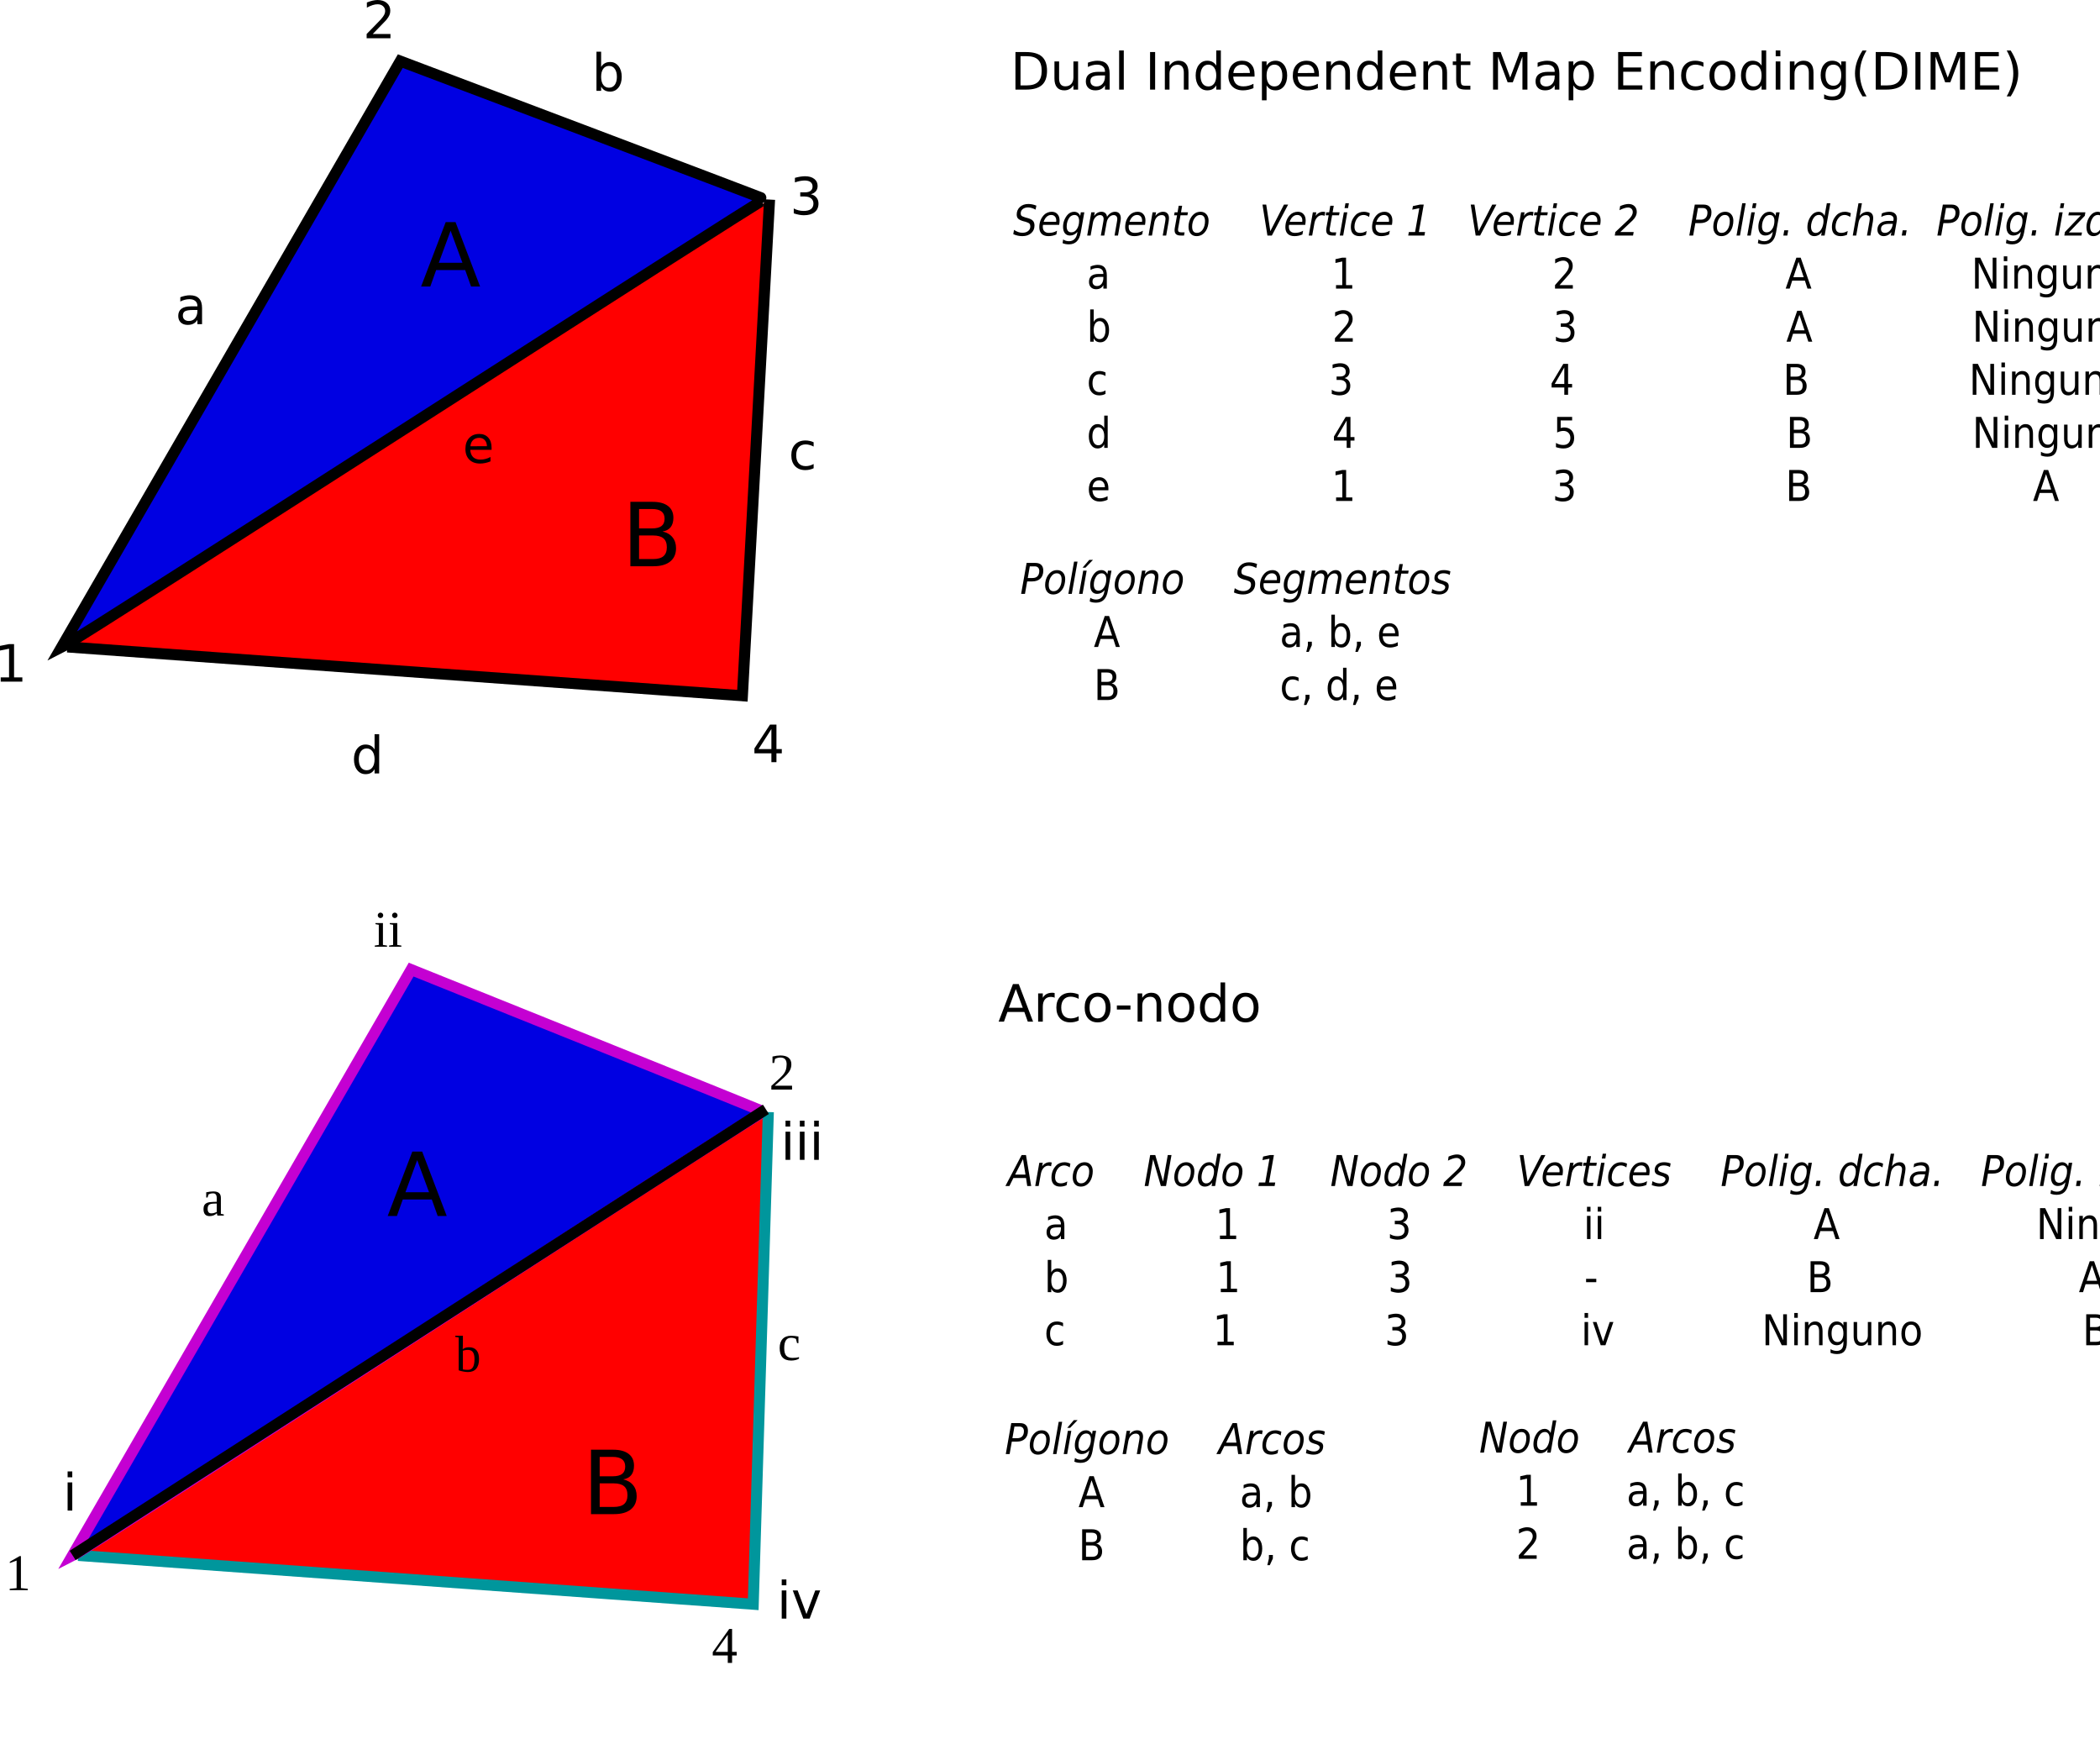
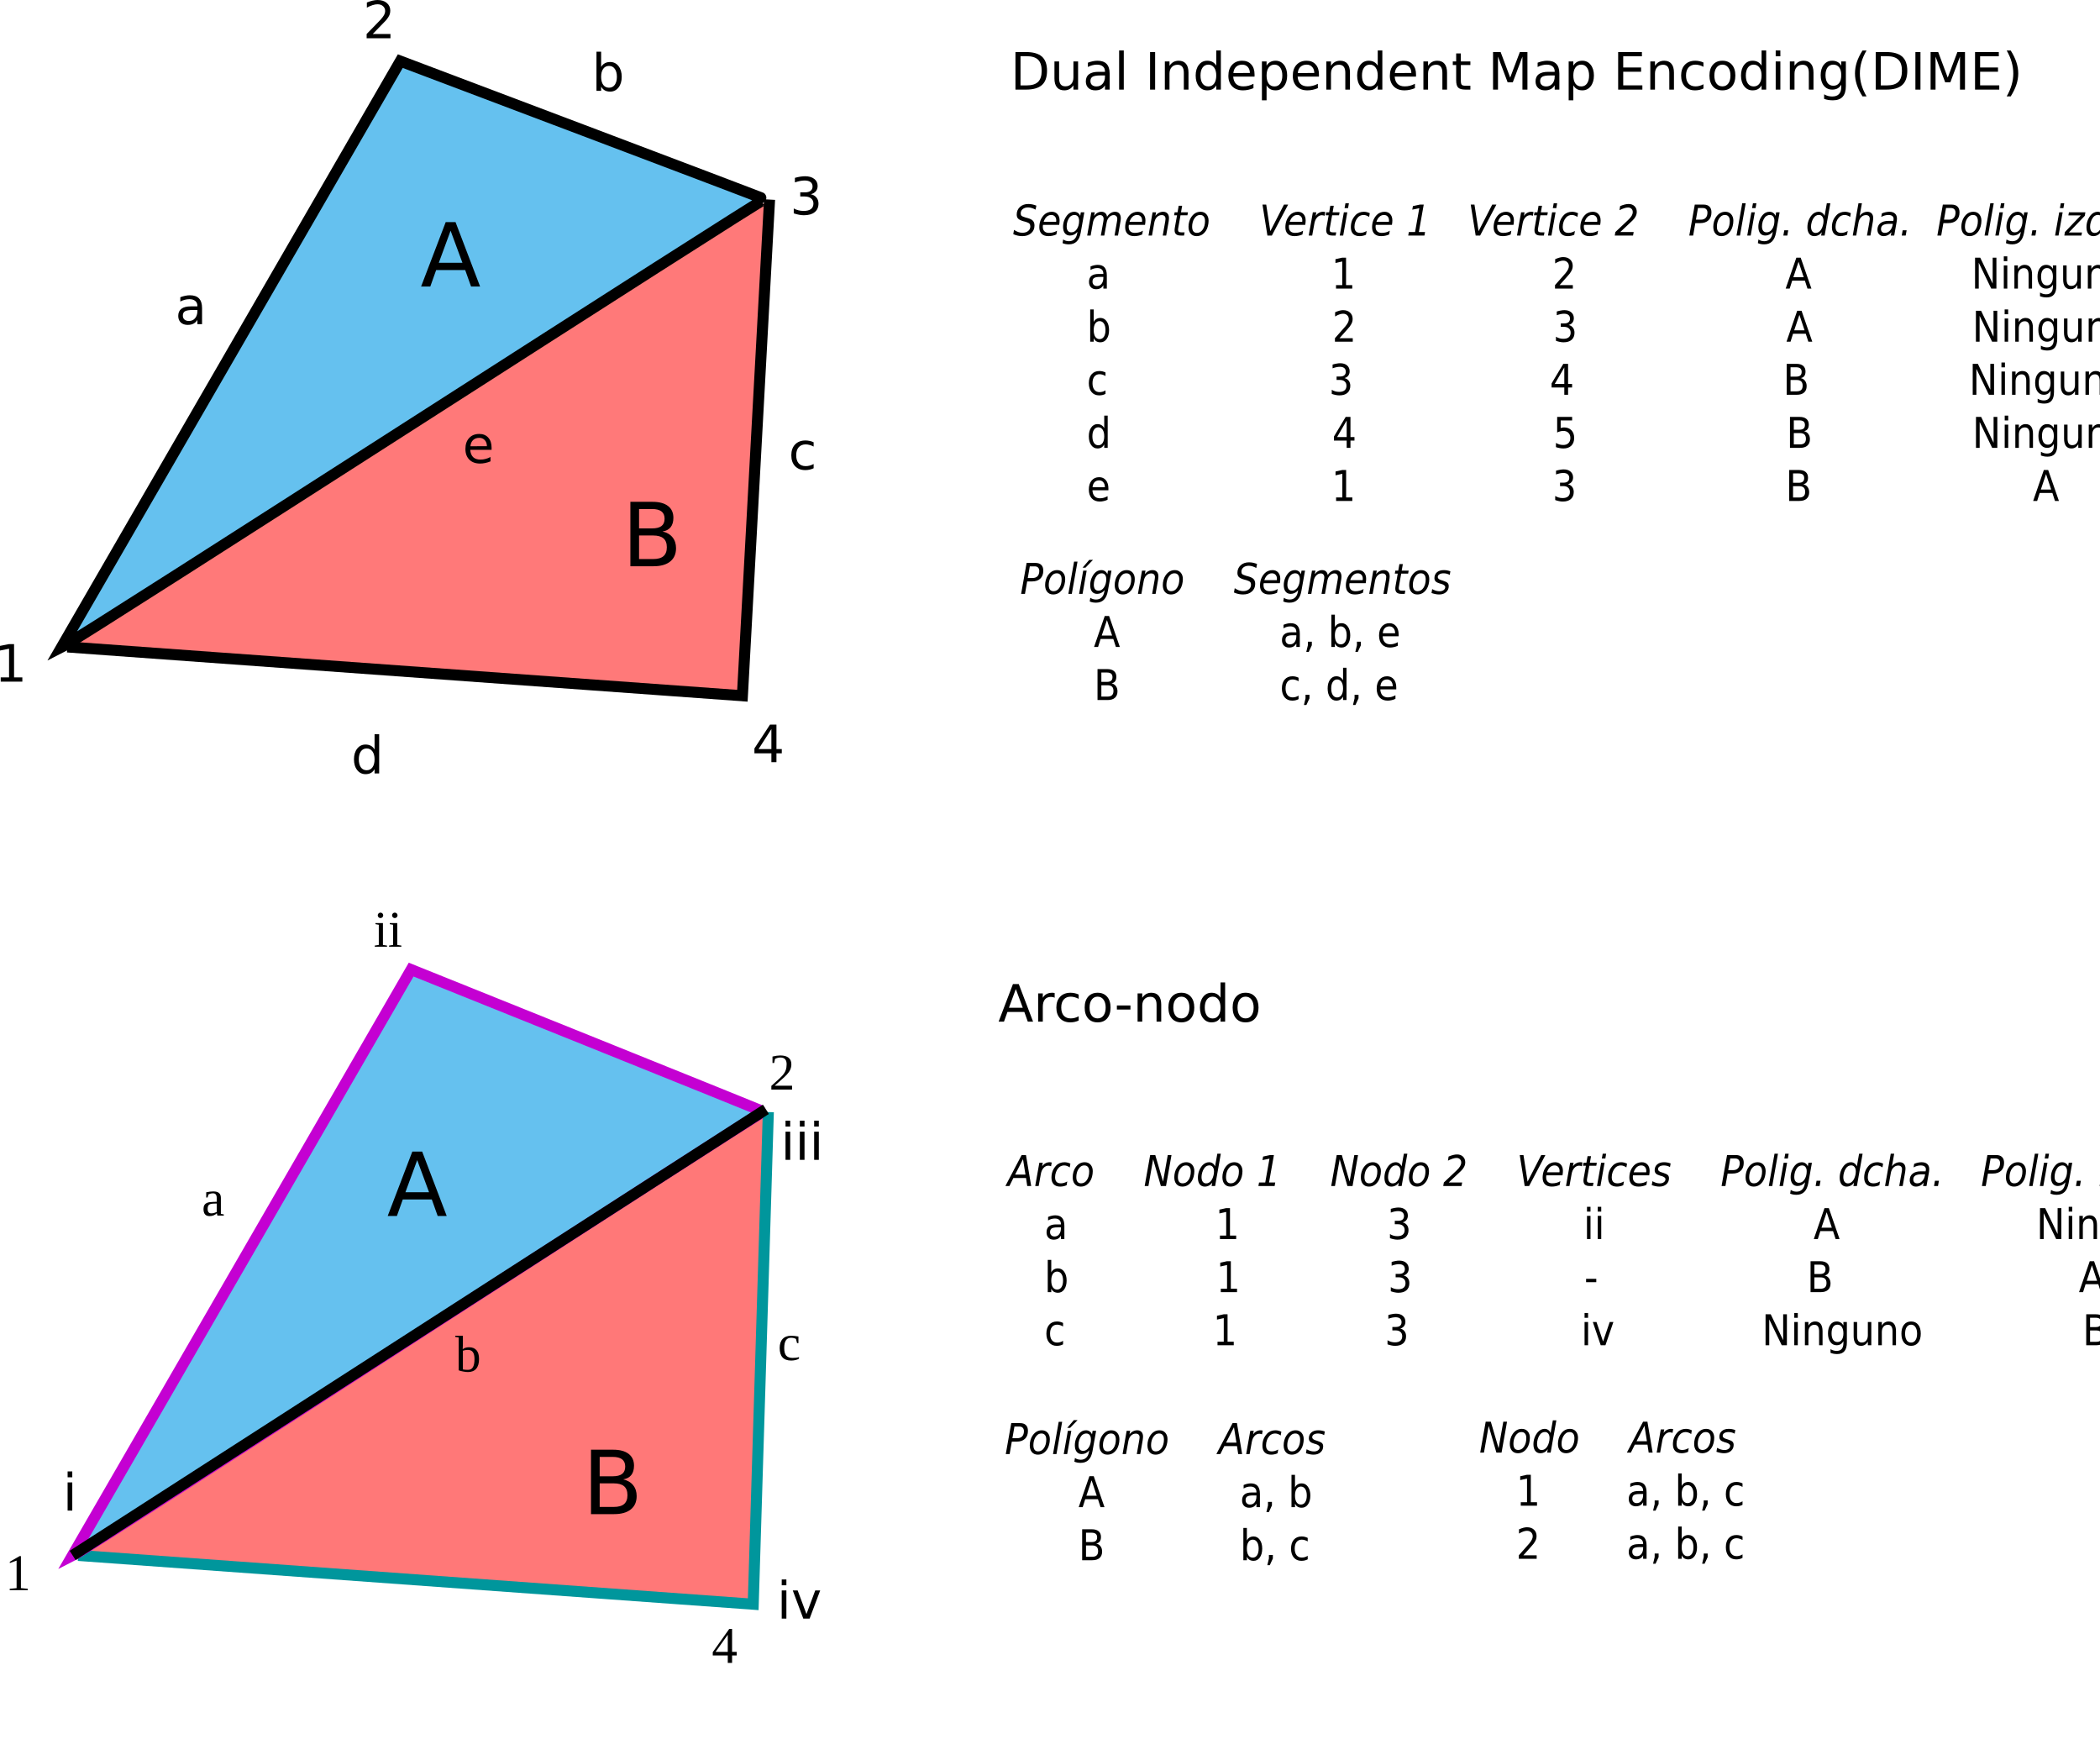
<svg xmlns="http://www.w3.org/2000/svg" width="570.569" height="473.765" id="svg2238" version="1.0">
  <defs id="defs2240" />
  <g id="layer1" transform="translate(-22.30081,-53.08733)">
    <text xml:space="preserve" style="font-size:14px;font-style:normal;font-weight:normal;fill:#000000;fill-opacity:1;stroke:none;stroke-width:1px;stroke-linecap:butt;stroke-linejoin:miter;stroke-opacity:1;font-family:Bitstream Vera Sans" x="20.763" y="238.277" id="text4320">
      <tspan id="tspan4322" x="20.763" y="238.277" style="font-size:14px">1</tspan>
    </text>
    <text xml:space="preserve" style="font-size:14px;font-style:normal;font-weight:normal;fill:#000000;fill-opacity:1;stroke:none;stroke-width:1px;stroke-linecap:butt;stroke-linejoin:miter;stroke-opacity:1;font-family:Bitstream Vera Sans" x="120.886" y="63.478" id="text4324">
      <tspan id="tspan4326" x="120.886" y="63.478">2</tspan>
    </text>
    <text xml:space="preserve" style="font-size:14px;font-style:normal;font-weight:normal;fill:#000000;fill-opacity:1;stroke:none;stroke-width:1px;stroke-linecap:butt;stroke-linejoin:miter;stroke-opacity:1;font-family:Bitstream Vera Sans" x="236.901" y="111.357" id="text4328">
      <tspan id="tspan4330" x="236.901" y="111.357">3</tspan>
    </text>
-     <path style="fill:#ff0000;fill-opacity:1;fill-rule:evenodd;stroke:#000000;stroke-width:3;stroke-linecap:butt;stroke-linejoin:miter;stroke-miterlimit:4;stroke-dasharray:none;stroke-opacity:1" d="M 40.595,228.846 L 224.011,242.105 L 231.39,107.306" id="path5307" />
-     <path style="fill:#0000e2;fill-opacity:1;fill-rule:evenodd;stroke:#000000;stroke-width:3;stroke-linecap:butt;stroke-linejoin:miter;stroke-miterlimit:4;stroke-dasharray:none;stroke-opacity:1" d="M 38.988,228.958 L 131.064,69.694 C 131.064,69.694 230.439,107.219 230.071,107.217 C 228.988,107.211 44.702,226.101 38.988,228.958 z " id="path3347" />
+     <path style="fill:#ff0000;fill-opacity:0.524;fill-rule:evenodd;stroke:#000000;stroke-width:3;stroke-linecap:butt;stroke-linejoin:miter;stroke-miterlimit:4;stroke-dasharray:none;stroke-opacity:1" d="M 40.595,228.846 L 224.011,242.105 L 231.39,107.306" id="path5307" />
+     <path style="fill:#2ba9e9;fill-opacity:0.725;fill-rule:evenodd;stroke:#000000;stroke-width:3;stroke-linecap:butt;stroke-linejoin:miter;stroke-miterlimit:4;stroke-dasharray:none;stroke-opacity:1" d="M 38.988,228.958 L 131.064,69.694 C 131.064,69.694 230.439,107.219 230.071,107.217 C 228.988,107.211 44.702,226.101 38.988,228.958 z " id="path3347" />
    <text xml:space="preserve" style="font-size:14px;font-style:normal;font-weight:normal;fill:#000000;fill-opacity:1;stroke:none;stroke-width:1px;stroke-linecap:butt;stroke-linejoin:miter;stroke-opacity:1;font-family:Bitstream Vera Sans" x="226.589" y="260.152" id="text7247">
      <tspan id="tspan7249" x="226.589" y="260.152">4</tspan>
    </text>
    <text xml:space="preserve" style="font-size:14px;font-style:normal;font-weight:normal;fill:#000000;fill-opacity:1;stroke:none;stroke-width:1px;stroke-linecap:butt;stroke-linejoin:miter;stroke-opacity:1;font-family:Bitstream Vera Sans" x="69.887" y="141.148" id="text7251">
      <tspan id="tspan7253" x="69.887" y="141.148">a</tspan>
    </text>
    <text xml:space="preserve" style="font-size:14px;font-style:normal;font-weight:normal;fill:#000000;fill-opacity:1;stroke:none;stroke-width:1px;stroke-linecap:butt;stroke-linejoin:miter;stroke-opacity:1;font-family:Bitstream Vera Sans" x="183.096" y="77.773" id="text7255">
      <tspan id="tspan7257" x="183.096" y="77.773">b</tspan>
    </text>
    <text xml:space="preserve" style="font-size:14px;font-style:normal;font-weight:normal;fill:#000000;fill-opacity:1;stroke:none;stroke-width:1px;stroke-linecap:butt;stroke-linejoin:miter;stroke-opacity:1;font-family:Bitstream Vera Sans" x="236.537" y="180.598" id="text7259">
      <tspan id="tspan7261" x="236.537" y="180.598">c</tspan>
    </text>
    <text xml:space="preserve" style="font-size:14px;font-style:normal;font-weight:normal;fill:#000000;fill-opacity:1;stroke:none;stroke-width:1px;stroke-linecap:butt;stroke-linejoin:miter;stroke-opacity:1;font-family:Bitstream Vera Sans" x="117.711" y="263.201" id="text7263">
      <tspan id="tspan7265" x="117.711" y="263.201">d</tspan>
    </text>
    <text xml:space="preserve" style="font-size:14px;font-style:normal;font-weight:normal;fill:#000000;fill-opacity:1;stroke:none;stroke-width:1px;stroke-linecap:butt;stroke-linejoin:miter;stroke-opacity:1;font-family:Bitstream Vera Sans" x="147.988" y="178.819" id="text7267">
      <tspan id="tspan7269" x="147.988" y="178.819">e</tspan>
    </text>
    <text xml:space="preserve" style="font-size:14px" x="23.705" y="485.085" id="text7271">
      <tspan id="tspan7273" x="23.705" y="485.085" style="font-size:14px">1</tspan>
    </text>
    <text xml:space="preserve" style="font-size:14px" x="123.828" y="310.286" id="text7275">
      <tspan id="tspan7277" x="123.828" y="310.286">ii</tspan>
    </text>
    <text xml:space="preserve" style="font-size:14px" x="231.265" y="349.093" id="text7279">
      <tspan id="tspan7281" x="231.265" y="349.093">2</tspan>
    </text>
-     <path style="fill:#ff0000;fill-opacity:1;fill-rule:evenodd;stroke:#00969c;stroke-width:3;stroke-linecap:butt;stroke-linejoin:miter;stroke-miterlimit:4;stroke-dasharray:none;stroke-opacity:1" d="M 43.538,475.654 L 226.953,488.913 L 231.056,355.206" id="path7283" />
-     <path style="fill:#0000e2;fill-opacity:1;fill-rule:evenodd;stroke:#c400d2;stroke-width:3;stroke-linecap:butt;stroke-linejoin:miter;stroke-miterlimit:4;stroke-dasharray:none;stroke-opacity:1" d="M 41.931,475.766 L 134.007,316.503 C 134.007,316.503 230.106,355.119 229.738,355.117 C 228.655,355.111 47.645,472.909 41.931,475.766 z " id="path7285" />
+     <path style="fill:#ff0000;fill-opacity:0.529;fill-rule:evenodd;stroke:#00969c;stroke-width:3;stroke-linecap:butt;stroke-linejoin:miter;stroke-miterlimit:4;stroke-dasharray:none;stroke-opacity:1" d="M 43.538,475.654 L 226.953,488.913 L 231.056,355.206" id="path7283" />
+     <path style="fill:#2ba9e9;fill-opacity:0.725;fill-rule:evenodd;stroke:#c400d2;stroke-width:3;stroke-linecap:butt;stroke-linejoin:miter;stroke-miterlimit:4;stroke-dasharray:none;stroke-opacity:1" d="M 41.931,475.766 L 134.007,316.503 C 134.007,316.503 230.106,355.119 229.738,355.117 C 228.655,355.111 47.645,472.909 41.931,475.766 z " id="path7285" />
    <text xml:space="preserve" style="font-size:14px" x="215.674" y="504.853" id="text7287">
      <tspan id="tspan7289" x="215.674" y="504.853">4</tspan>
    </text>
    <text xml:space="preserve" style="font-size:14px" x="77.093" y="383.331" id="text7291">
      <tspan id="tspan7293" x="77.093" y="383.331">a</tspan>
    </text>
    <text xml:space="preserve" style="font-size:14px" x="233.61" y="422.572" id="text7299">
      <tspan id="tspan7301" x="233.61" y="422.572">c</tspan>
    </text>
    <text xml:space="preserve" style="font-size:14px" x="145.989" y="425.693" id="text7311">
      <tspan id="tspan7313" x="145.989" y="425.693">b</tspan>
    </text>
    <path style="fill:none;fill-rule:evenodd;stroke:#000000;stroke-width:3;stroke-linecap:butt;stroke-linejoin:miter;stroke-miterlimit:4;stroke-dasharray:none;stroke-opacity:1" d="M 42.039,475.662 L 230.397,354.458" id="path8284" />
    <g id="g2288" transform="translate(-18.98523,49.86347)">
      <text transform="scale(0.953473,1.048797)" id="text8304" y="64.084" x="331.977" style="font-size:9.212px;font-style:normal;font-weight:normal;fill:#000000;fill-opacity:1;stroke:none;font-family:Bitstream Vera Sans" xml:space="preserve">
        <tspan style="font-size:11px;font-style:italic;font-family:Bitstream Vera Sans" y="64.084" x="331.977" id="tspan8306">Segmento    Vertice 1   Vertice 2    Polig. dcha.  Polig. izda.</tspan>
        <tspan style="font-size:11px;font-family:Bitstream Vera Sans" id="tspan8308" y="77.834" x="331.977">      a                  1                2                 A             Ninguno      </tspan>
        <tspan style="font-size:11px;font-family:Bitstream Vera Sans" id="tspan8310" y="91.584" x="331.977">      b                  2                3                 A             Ninguno</tspan>
        <tspan id="tspan8312" style="font-size:11px;font-family:Bitstream Vera Sans" y="105.334" x="331.977">      c                  3                4                 B             Ninguno</tspan>
        <tspan id="tspan8314" style="font-size:11px;font-family:Bitstream Vera Sans" y="119.084" x="331.977">      d                  4                5                 B             Ninguno</tspan>
        <tspan id="tspan8316" style="font-size:11px;font-family:Bitstream Vera Sans" y="132.834" x="331.977">      e                  1                3                 B                  A</tspan>
      </text>
      <text transform="scale(0.953473,1.048797)" id="text8318" y="156.905" x="333.984" style="font-size:9.212px;font-style:normal;font-weight:normal;fill:#000000;fill-opacity:1;stroke:none;font-family:Bitstream Vera Sans" xml:space="preserve">
        <tspan style="font-size:11px;font-style:italic;font-family:Bitstream Vera Sans" y="156.905" x="333.984" id="tspan8320">Polígono    Segmentos</tspan>
        <tspan style="font-size:11px;font-family:Bitstream Vera Sans" id="tspan8322" y="170.655" x="333.984">      A             a, b, e</tspan>
        <tspan id="tspan8330" style="font-size:11px;font-family:Bitstream Vera Sans" y="184.405" x="333.984">      B             c, d, e</tspan>
      </text>
    </g>
    <text xml:space="preserve" style="font-size:24px;font-style:normal;font-weight:normal;fill:#000000;fill-opacity:1;stroke:none;stroke-width:1px;stroke-linecap:butt;stroke-linejoin:miter;stroke-opacity:1;font-family:Bitstream Vera Sans" x="136.523" y="130.935" id="text8332">
      <tspan id="tspan8334" x="136.523" y="130.935">A</tspan>
    </text>
    <text xml:space="preserve" style="font-size:24px;font-style:normal;font-weight:normal;fill:#000000;fill-opacity:1;stroke:none;stroke-width:1px;stroke-linecap:butt;stroke-linejoin:miter;stroke-opacity:1;font-family:Bitstream Vera Sans" x="191.216" y="206.92" id="text8336">
      <tspan id="tspan8338" x="191.216" y="206.92">B</tspan>
    </text>
    <text xml:space="preserve" style="font-size:24px;font-style:normal;font-weight:normal;fill:#000000;fill-opacity:1;stroke:none;stroke-width:1px;stroke-linecap:butt;stroke-linejoin:miter;stroke-opacity:1;font-family:Bitstream Vera Sans" x="127.453" y="383.439" id="text8349">
      <tspan id="tspan8351" x="127.453" y="383.439">A</tspan>
    </text>
    <text xml:space="preserve" style="font-size:24px;font-style:normal;font-weight:normal;fill:#000000;fill-opacity:1;stroke:none;stroke-width:1px;stroke-linecap:butt;stroke-linejoin:miter;stroke-opacity:1;font-family:Bitstream Vera Sans" x="180.516" y="464.439" id="text8353">
      <tspan id="tspan8355" x="180.516" y="464.439">B</tspan>
    </text>
    <g id="g2301" transform="translate(-40.64714,33.96587)">
      <text transform="scale(0.953473,1.048797)" id="text2221" y="325.445" x="342.606" style="font-size:9.212px;font-style:normal;font-weight:normal;fill:#000000;fill-opacity:1;stroke:none;font-family:Bitstream Vera Sans" xml:space="preserve">
        <tspan style="font-size:11px;font-style:italic;font-family:Bitstream Vera Sans" y="325.445" x="342.606" id="tspan2223">   Arco    Nodo 1    Nodo 2    Vertices    Polig. dcha.   Polig. izda.</tspan>
        <tspan id="tspan2233" style="font-size:11px;font-family:Bitstream Vera Sans" y="339.195" x="342.606">      a            1            3              ii                 A                Ninguno</tspan>
        <tspan id="tspan2246" style="font-size:11px;font-family:Bitstream Vera Sans" y="352.945" x="342.606">      b            1            3              -                 B                    A      </tspan>
        <tspan id="tspan2248" style="font-size:11px;font-family:Bitstream Vera Sans" y="366.695" x="342.606">      c            1            3              iv            Ninguno             B       </tspan>
      </text>
      <text transform="scale(0.953473,1.048797)" id="text2260" y="394.881" x="352.327" style="font-size:9.212px;font-style:normal;font-weight:normal;fill:#000000;fill-opacity:1;stroke:none;font-family:Bitstream Vera Sans" xml:space="preserve">
        <tspan style="font-size:11px;font-style:italic;font-family:Bitstream Vera Sans" y="394.881" x="352.327" id="tspan2262">Polígono    Arcos</tspan>
        <tspan style="font-size:11px;font-family:Bitstream Vera Sans" id="tspan2264" y="408.631" x="352.327">      A           a, b</tspan>
        <tspan id="tspan2266" style="font-size:11px;font-family:Bitstream Vera Sans" y="422.381" x="352.327">      B           b, c </tspan>
      </text>
      <text transform="scale(0.953473,1.048797)" id="text2268" y="394.513" x="487.523" style="font-size:9.212px;font-style:normal;font-weight:normal;fill:#000000;fill-opacity:1;stroke:none;font-family:Bitstream Vera Sans" xml:space="preserve">
        <tspan style="font-size:11px;font-style:italic;font-family:Bitstream Vera Sans" y="394.513" x="487.523" id="tspan2270">Nodo    Arcos</tspan>
        <tspan style="font-size:11px;font-family:Bitstream Vera Sans" id="tspan2272" y="408.263" x="487.523">   1       a, b, c</tspan>
        <tspan id="tspan2274" style="font-size:11px;font-family:Bitstream Vera Sans" y="422.013" x="487.523">   2       a, b, c </tspan>
      </text>
    </g>
    <text xml:space="preserve" style="font-size:24px;font-style:normal;font-weight:normal;fill:#000000;fill-opacity:1;stroke:none;stroke-width:1px;stroke-linecap:butt;stroke-linejoin:miter;stroke-opacity:1;font-family:Bitstream Vera Sans" x="39.358" y="463.475" id="text2276">
      <tspan id="tspan2278" x="39.358" y="463.475" style="font-size:14px">i</tspan>
    </text>
    <text xml:space="preserve" style="font-size:24px;font-style:normal;font-weight:normal;fill:#000000;fill-opacity:1;stroke:none;stroke-width:1px;stroke-linecap:butt;stroke-linejoin:miter;stroke-opacity:1;font-family:Bitstream Vera Sans" x="234.419" y="368.188" id="text2280">
      <tspan id="tspan2282" x="234.419" y="368.188" style="font-size:14px">iii</tspan>
    </text>
    <text xml:space="preserve" style="font-size:14px;font-style:normal;font-weight:normal;fill:#000000;fill-opacity:1;stroke:none;stroke-width:1px;stroke-linecap:butt;stroke-linejoin:miter;stroke-opacity:1;font-family:Bitstream Vera Sans" x="233.384" y="492.82" id="text2284">
      <tspan id="tspan2286" x="233.384" y="492.82">iv</tspan>
    </text>
    <text xml:space="preserve" style="font-size:14px;font-style:normal;font-weight:normal;fill:#000000;fill-opacity:1;stroke:none;font-family:Bitstream Vera Sans" x="296.825" y="77.427" id="text2316">
      <tspan id="tspan2318" x="296.825" y="77.427">Dual Independent Map Encoding(DIME)</tspan>
    </text>
    <text xml:space="preserve" style="font-size:14px;font-style:normal;font-weight:normal;fill:#000000;fill-opacity:1;stroke:none;font-family:Bitstream Vera Sans" x="293.52" y="330.636" id="text2320">
      <tspan id="tspan2322" x="293.52" y="330.636">Arco-nodo</tspan>
    </text>
  </g>
</svg>
